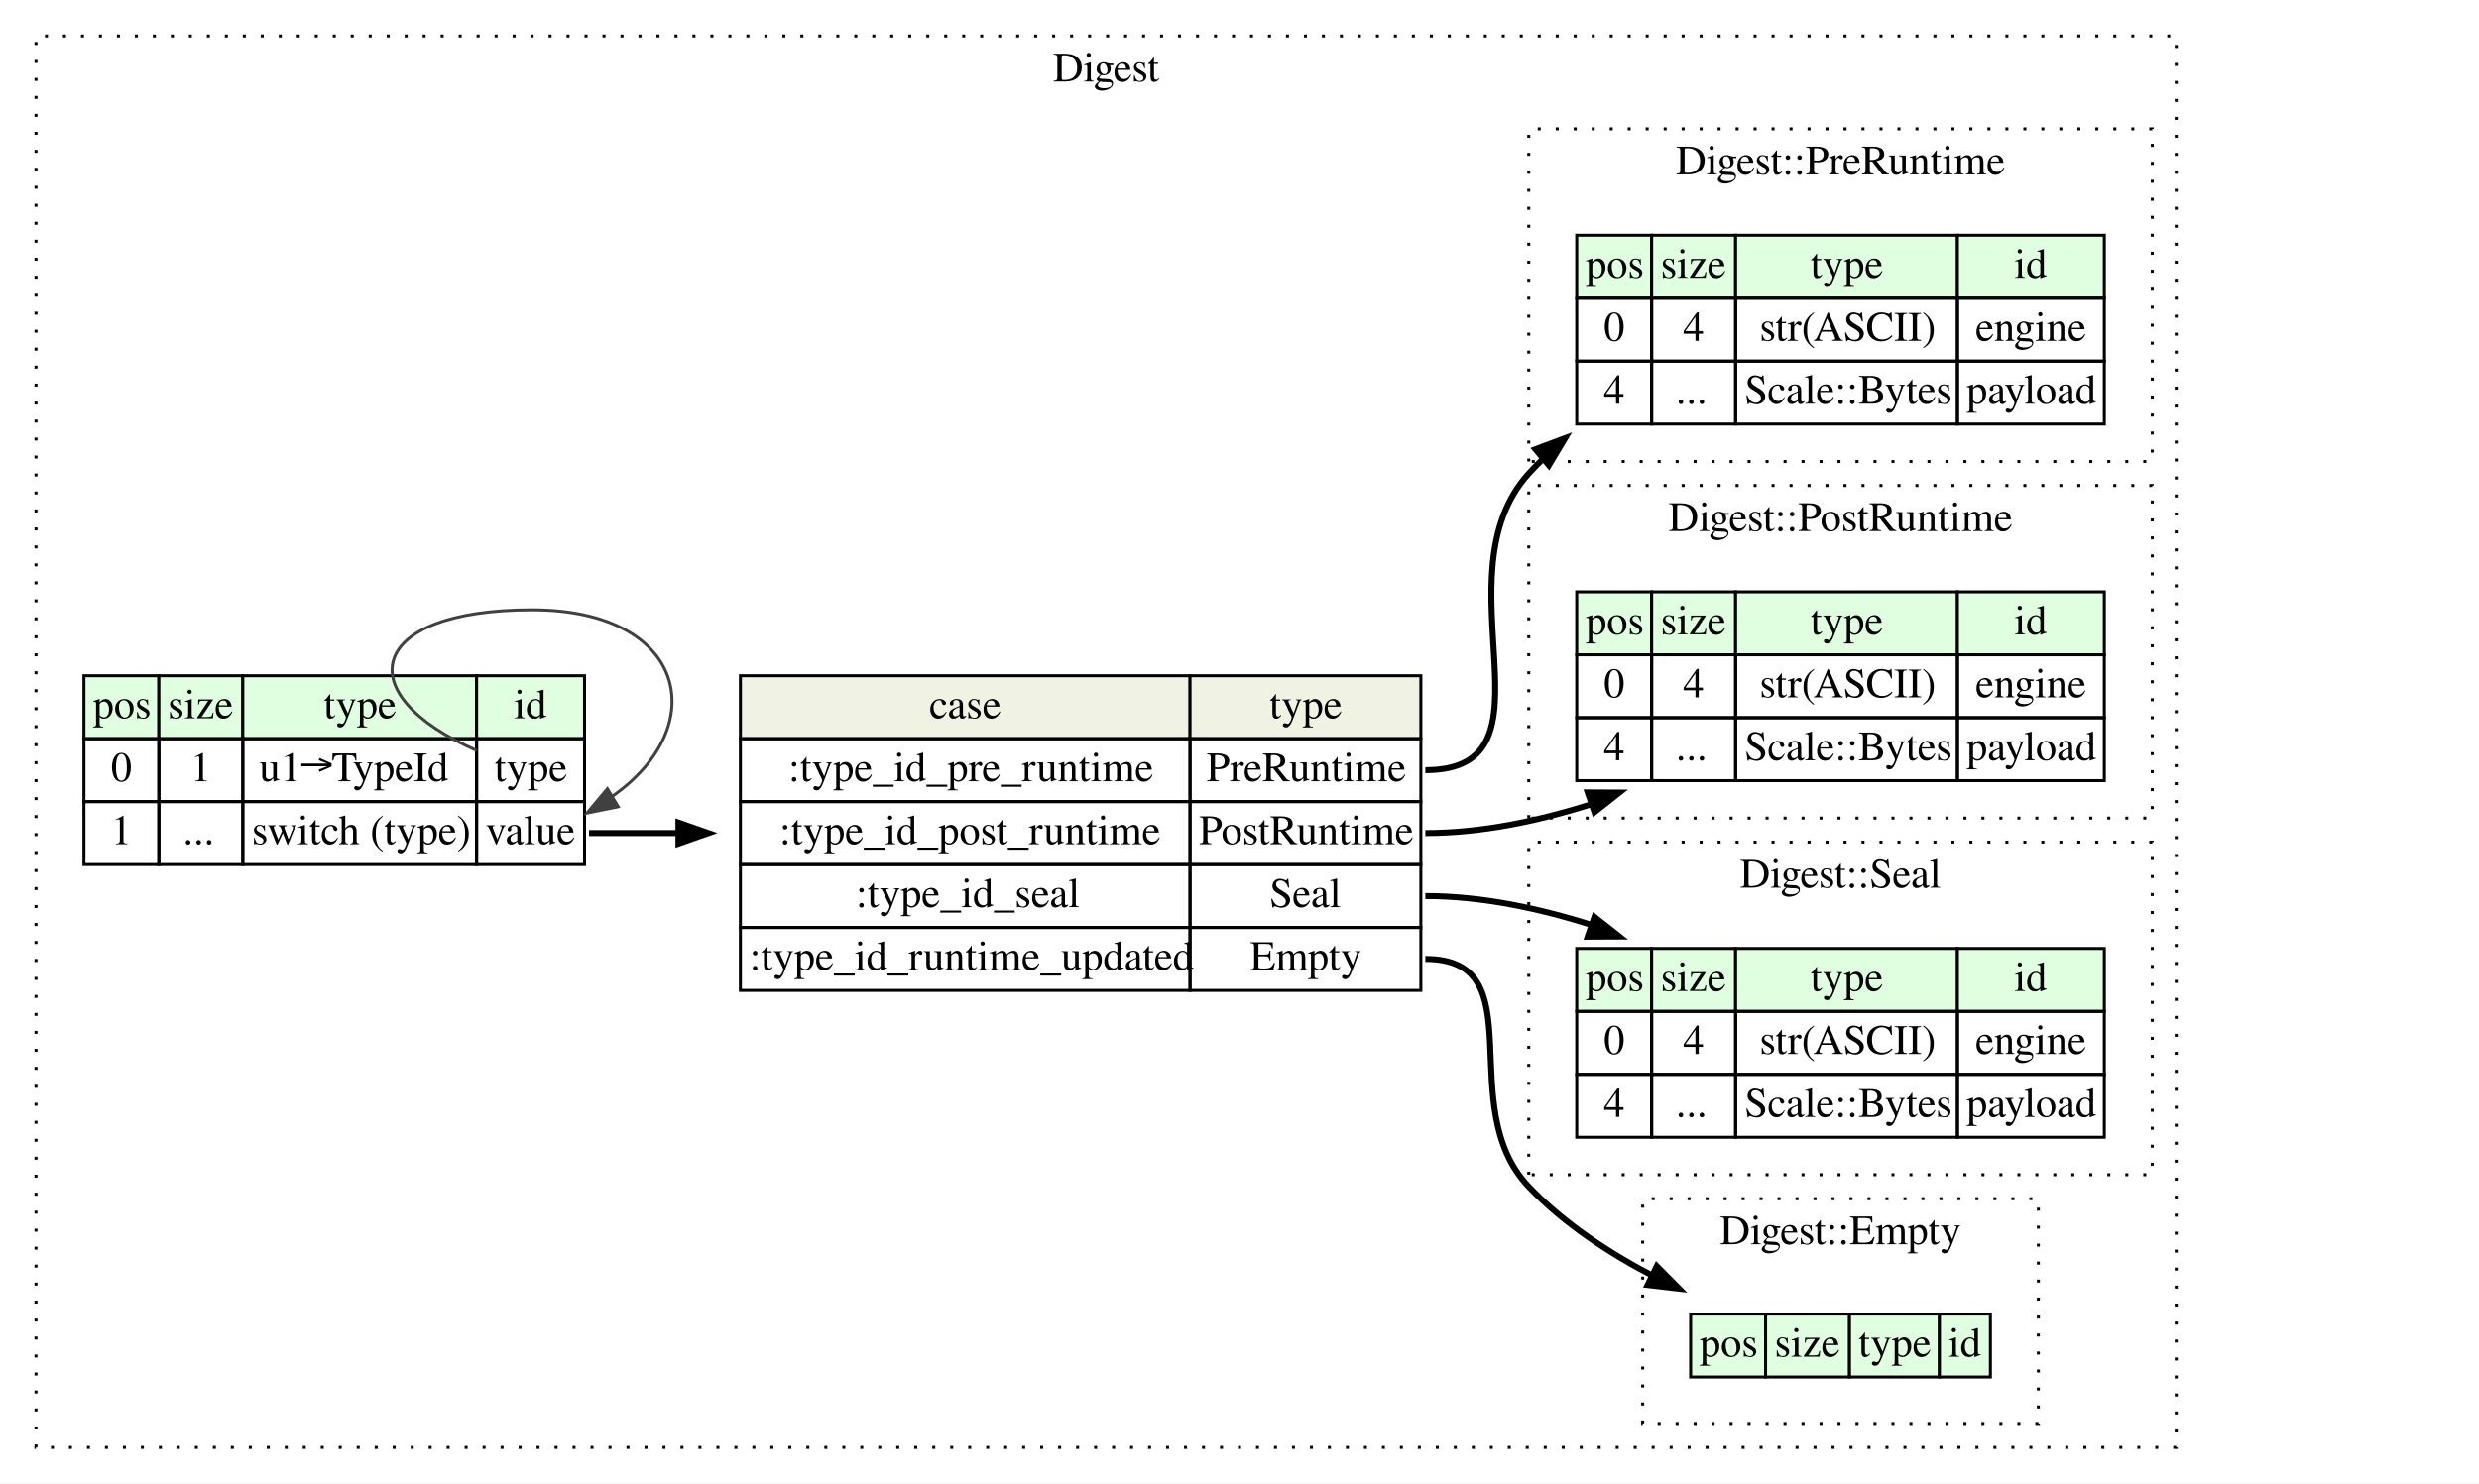
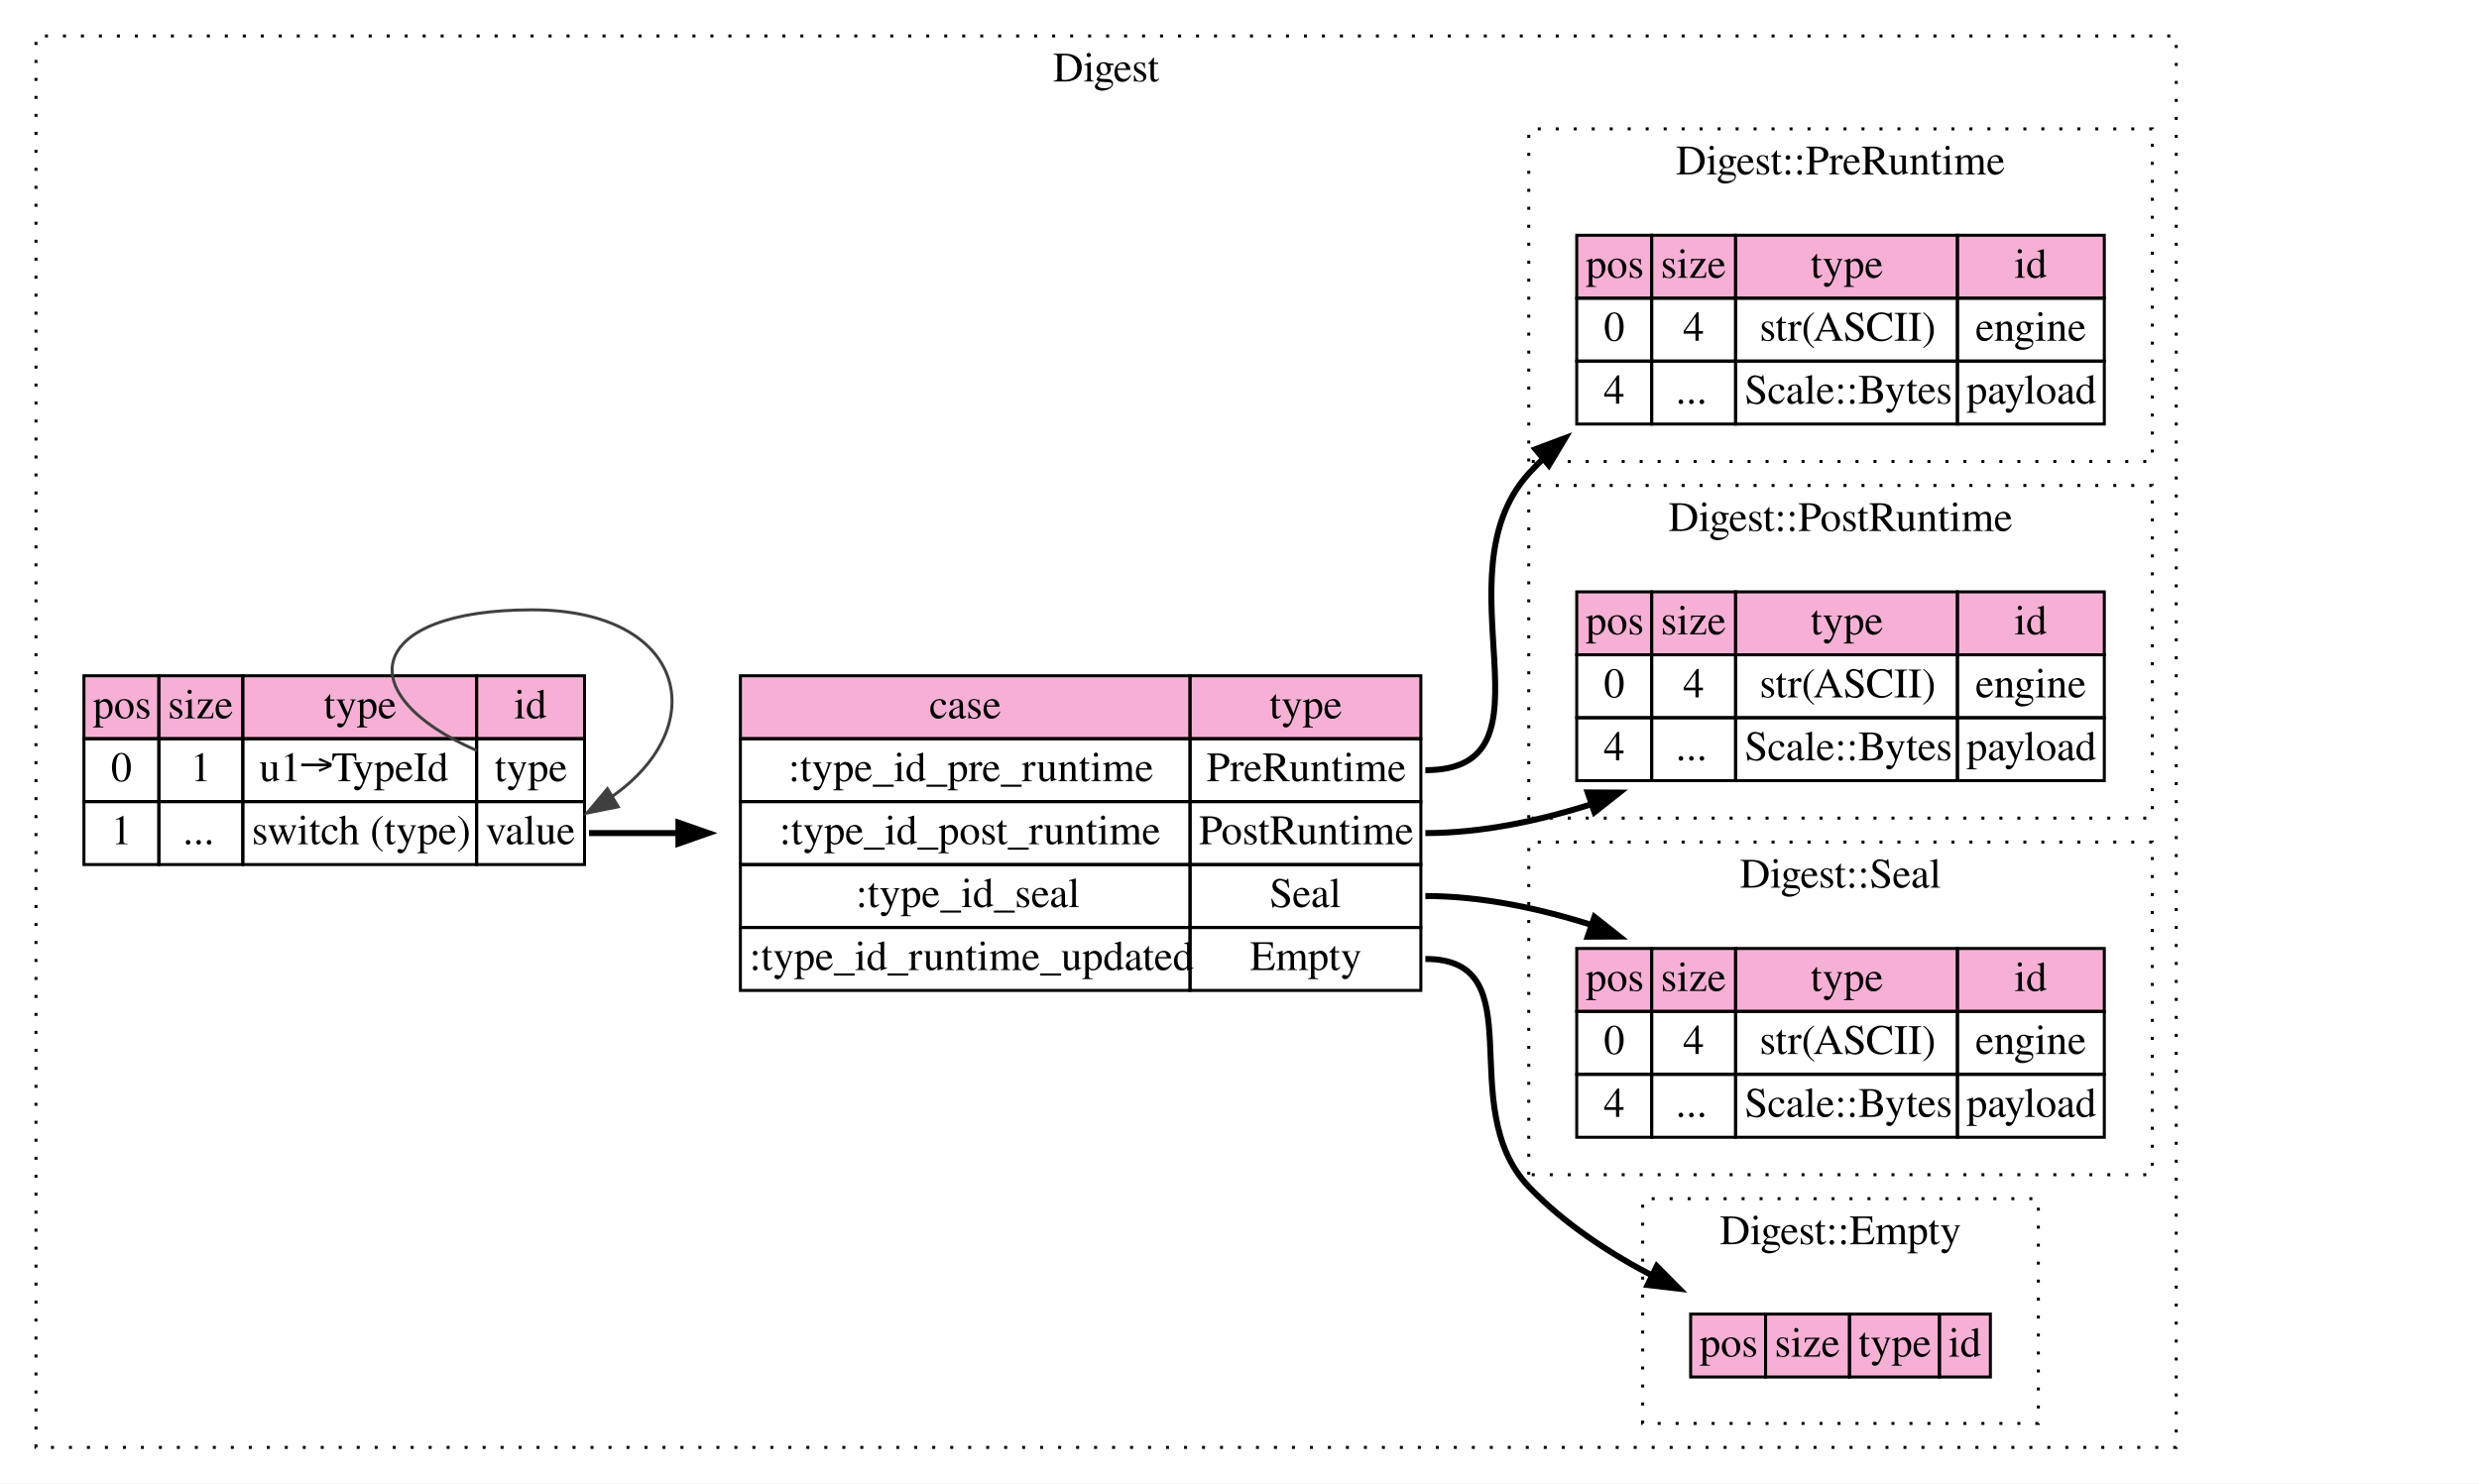
<svg xmlns="http://www.w3.org/2000/svg" width="827pt" height="495pt" viewBox="0.00 0.00 827.00 495.00">
  <g id="graph0" class="graph" transform="scale(1 1) rotate(0) translate(4 491)">
    <polygon fill="white" stroke="none" points="-4,4 -4,-491 823,-491 823,4 -4,4" />
    <g id="clust1" class="cluster">
-       <polygon fill="none" stroke="black" stroke-dasharray="1,5" points="8,-8 8,-479 722,-479 722,-8 8,-8" />
+       <polygon fill="white" stroke="black" stroke-dasharray="1,5" points="8,-8 8,-479 722,-479 722,-8 8,-8" />
      <text text-anchor="middle" x="365" y="-463.8" font-family="Times,serif" font-size="14.00">Digest</text>
    </g>
    <g id="clust2" class="cluster">
-       <polygon fill="none" stroke="black" stroke-dasharray="1,5" points="506,-337 506,-448 714,-448 714,-337 506,-337" />
+       <polygon fill="white" stroke="black" stroke-dasharray="1,5" points="506,-337 506,-448 714,-448 714,-337 506,-337" />
      <text text-anchor="middle" x="610" y="-432.8" font-family="Times,serif" font-size="14.00">Digest::PreRuntime</text>
    </g>
    <g id="clust3" class="cluster">
-       <polygon fill="none" stroke="black" stroke-dasharray="1,5" points="506,-218 506,-329 714,-329 714,-218 506,-218" />
+       <polygon fill="white" stroke="black" stroke-dasharray="1,5" points="506,-218 506,-329 714,-329 714,-218 506,-218" />
      <text text-anchor="middle" x="610" y="-313.8" font-family="Times,serif" font-size="14.00">Digest::PostRuntime</text>
    </g>
    <g id="clust4" class="cluster">
-       <polygon fill="none" stroke="black" stroke-dasharray="1,5" points="506,-99 506,-210 714,-210 714,-99 506,-99" />
+       <polygon fill="white" stroke="black" stroke-dasharray="1,5" points="506,-99 506,-210 714,-210 714,-99 506,-99" />
      <text text-anchor="middle" x="610" y="-194.8" font-family="Times,serif" font-size="14.00">Digest::Seal</text>
    </g>
    <g id="clust5" class="cluster">
-       <polygon fill="none" stroke="black" stroke-dasharray="1,5" points="544,-16 544,-91 676,-91 676,-16 544,-16" />
+       <polygon fill="white" stroke="black" stroke-dasharray="1,5" points="544,-16 544,-91 676,-91 676,-16 544,-16" />
      <text text-anchor="middle" x="610" y="-75.8" font-family="Times,serif" font-size="14.00">Digest::Empty</text>
    </g>
    <g id="node1" class="node">
-       <polygon fill="#e0ffe0" stroke="none" points="24,-244.5 24,-265.5 49,-265.5 49,-244.5 24,-244.5" />
+       <polygon fill="#e6007a4f" stroke="none" points="24,-244.5 24,-265.5 49,-265.5 49,-244.5 24,-244.5" />
      <polygon fill="none" stroke="black" points="24,-244.5 24,-265.5 49,-265.5 49,-244.5 24,-244.5" />
      <text text-anchor="start" x="27" y="-251.3" font-family="Times,serif" font-size="14.00">pos</text>
-       <polygon fill="#e0ffe0" stroke="none" points="49,-244.5 49,-265.5 77,-265.5 77,-244.5 49,-244.5" />
+       <polygon fill="#e6007a4f" stroke="none" points="49,-244.5 49,-265.5 77,-265.5 77,-244.5 49,-244.5" />
      <polygon fill="none" stroke="black" points="49,-244.5 49,-265.5 77,-265.5 77,-244.5 49,-244.5" />
      <text text-anchor="start" x="52" y="-251.3" font-family="Times,serif" font-size="14.00">size</text>
-       <polygon fill="#e0ffe0" stroke="none" points="77,-244.5 77,-265.5 155,-265.5 155,-244.5 77,-244.5" />
+       <polygon fill="#e6007a4f" stroke="none" points="77,-244.5 77,-265.5 155,-265.5 155,-244.5 77,-244.5" />
      <polygon fill="none" stroke="black" points="77,-244.5 77,-265.5 155,-265.5 155,-244.5 77,-244.5" />
      <text text-anchor="start" x="104" y="-251.3" font-family="Times,serif" font-size="14.00">type</text>
-       <polygon fill="#e0ffe0" stroke="none" points="155,-244.5 155,-265.5 191,-265.5 191,-244.5 155,-244.5" />
+       <polygon fill="#e6007a4f" stroke="none" points="155,-244.5 155,-265.5 191,-265.5 191,-244.5 155,-244.5" />
      <polygon fill="none" stroke="black" points="155,-244.5 155,-265.5 191,-265.5 191,-244.5 155,-244.5" />
      <text text-anchor="start" x="167.5" y="-251.3" font-family="Times,serif" font-size="14.00">id</text>
      <polygon fill="none" stroke="black" points="24,-223.5 24,-244.5 49,-244.5 49,-223.5 24,-223.5" />
      <text text-anchor="start" x="33" y="-230.3" font-family="Times,serif" font-size="14.00">0</text>
      <polygon fill="none" stroke="black" points="49,-223.5 49,-244.5 77,-244.5 77,-223.5 49,-223.5" />
      <text text-anchor="start" x="59.5" y="-230.3" font-family="Times,serif" font-size="14.00">1</text>
      <polygon fill="none" stroke="black" points="77,-223.5 77,-244.5 155,-244.5 155,-223.5 77,-223.5" />
      <text text-anchor="start" x="82.5" y="-230.3" font-family="Times,serif" font-size="14.00">u1→TypeId</text>
      <polygon fill="none" stroke="black" points="155,-223.5 155,-244.5 191,-244.5 191,-223.5 155,-223.5" />
      <text text-anchor="start" x="161" y="-230.3" font-family="Times,serif" font-size="14.00">type</text>
      <polygon fill="none" stroke="black" points="24,-202.5 24,-223.5 49,-223.5 49,-202.5 24,-202.5" />
      <text text-anchor="start" x="33" y="-209.3" font-family="Times,serif" font-size="14.00">1</text>
      <polygon fill="none" stroke="black" points="49,-202.5 49,-223.5 77,-223.5 77,-202.5 49,-202.5" />
      <text text-anchor="start" x="57" y="-209.3" font-family="Times,serif" font-size="14.00">...</text>
      <polygon fill="none" stroke="black" points="77,-202.5 77,-223.5 155,-223.5 155,-202.5 77,-202.5" />
      <text text-anchor="start" x="80" y="-209.3" font-family="Times,serif" font-size="14.00">switch (type)</text>
      <polygon fill="none" stroke="black" points="155,-202.5 155,-223.5 191,-223.5 191,-202.5 155,-202.5" />
      <text text-anchor="start" x="158" y="-209.3" font-family="Times,serif" font-size="14.00">value</text>
    </g>
    <g id="edge6" class="edge">
      <path fill="none" stroke="#404040" d="M155.02,-240.55C112.02,-259.33 118.18,-287.5 173.5,-287.5 224.95,-287.5 233.87,-248.8 200.29,-225.29" />
      <polygon fill="#404040" stroke="#404040" points="202.22,-221.78 191.83,-219.68 198.64,-227.8 202.22,-221.78" />
    </g>
    <g id="node2" class="node">
-       <polygon fill="#f0f2e4" stroke="none" points="243,-244.5 243,-265.5 393,-265.5 393,-244.5 243,-244.5" />
+       <polygon fill="#e6007a4f" stroke="none" points="243,-244.5 243,-265.5 393,-265.5 393,-244.5 243,-244.5" />
      <polygon fill="none" stroke="black" points="243,-244.5 243,-265.5 393,-265.5 393,-244.5 243,-244.5" />
      <text text-anchor="start" x="306" y="-251.3" font-family="Times,serif" font-size="14.00">case</text>
-       <polygon fill="#f0f2e4" stroke="none" points="393,-244.5 393,-265.5 470,-265.5 470,-244.5 393,-244.5" />
+       <polygon fill="#e6007a4f" stroke="none" points="393,-244.5 393,-265.5 470,-265.5 470,-244.5 393,-244.5" />
      <polygon fill="none" stroke="black" points="393,-244.5 393,-265.5 470,-265.5 470,-244.5 393,-244.5" />
      <text text-anchor="start" x="419.5" y="-251.3" font-family="Times,serif" font-size="14.00">type</text>
      <polygon fill="none" stroke="black" points="243,-223.5 243,-244.5 393,-244.5 393,-223.5 243,-223.5" />
      <text text-anchor="start" x="259" y="-230.3" font-family="Times,serif" font-size="14.00">:type_id_pre_runtime</text>
      <polygon fill="none" stroke="black" points="393,-223.5 393,-244.5 470,-244.5 470,-223.5 393,-223.5" />
      <text text-anchor="start" x="398.5" y="-230.3" font-family="Times,serif" font-size="14.00">PreRuntime</text>
      <polygon fill="none" stroke="black" points="243,-202.5 243,-223.5 393,-223.5 393,-202.5 243,-202.5" />
      <text text-anchor="start" x="256" y="-209.3" font-family="Times,serif" font-size="14.00">:type_id_post_runtime</text>
      <polygon fill="none" stroke="black" points="393,-202.5 393,-223.5 470,-223.5 470,-202.5 393,-202.5" />
      <text text-anchor="start" x="396" y="-209.3" font-family="Times,serif" font-size="14.00">PostRuntime</text>
      <polygon fill="none" stroke="black" points="243,-181.5 243,-202.5 393,-202.5 393,-181.5 243,-181.5" />
      <text text-anchor="start" x="281.5" y="-188.3" font-family="Times,serif" font-size="14.00">:type_id_seal</text>
      <polygon fill="none" stroke="black" points="393,-181.5 393,-202.5 470,-202.5 470,-181.5 393,-181.5" />
      <text text-anchor="start" x="419.5" y="-188.3" font-family="Times,serif" font-size="14.00">Seal</text>
      <polygon fill="none" stroke="black" points="243,-160.5 243,-181.5 393,-181.5 393,-160.5 243,-160.5" />
      <text text-anchor="start" x="246" y="-167.3" font-family="Times,serif" font-size="14.00">:type_id_runtime_updated</text>
      <polygon fill="none" stroke="black" points="393,-160.5 393,-181.5 470,-181.5 470,-160.5 393,-160.5" />
      <text text-anchor="start" x="413" y="-167.3" font-family="Times,serif" font-size="14.00">Empty</text>
    </g>
    <g id="edge1" class="edge">
      <path fill="none" stroke="black" stroke-width="2" d="M192.5,-213C202.9,-213 213.67,-213 224.5,-213" />
      <polygon fill="black" stroke="black" stroke-width="2" points="222.33,-216.5 232.33,-213 222.33,-209.5 222.33,-216.5" />
    </g>
    <g id="node3" class="node">
-       <polygon fill="#e0ffe0" stroke="none" points="522,-391.5 522,-412.5 547,-412.5 547,-391.5 522,-391.5" />
+       <polygon fill="#e6007a4f" stroke="none" points="522,-391.5 522,-412.5 547,-412.5 547,-391.5 522,-391.5" />
      <polygon fill="none" stroke="black" points="522,-391.5 522,-412.5 547,-412.5 547,-391.5 522,-391.5" />
      <text text-anchor="start" x="525" y="-398.3" font-family="Times,serif" font-size="14.00">pos</text>
-       <polygon fill="#e0ffe0" stroke="none" points="547,-391.5 547,-412.5 575,-412.5 575,-391.5 547,-391.5" />
+       <polygon fill="#e6007a4f" stroke="none" points="547,-391.5 547,-412.5 575,-412.5 575,-391.5 547,-391.5" />
      <polygon fill="none" stroke="black" points="547,-391.5 547,-412.5 575,-412.5 575,-391.5 547,-391.5" />
      <text text-anchor="start" x="550" y="-398.3" font-family="Times,serif" font-size="14.00">size</text>
-       <polygon fill="#e0ffe0" stroke="none" points="575,-391.5 575,-412.5 649,-412.5 649,-391.5 575,-391.5" />
+       <polygon fill="#e6007a4f" stroke="none" points="575,-391.5 575,-412.5 649,-412.5 649,-391.5 575,-391.5" />
      <polygon fill="none" stroke="black" points="575,-391.5 575,-412.5 649,-412.5 649,-391.5 575,-391.5" />
      <text text-anchor="start" x="600" y="-398.3" font-family="Times,serif" font-size="14.00">type</text>
-       <polygon fill="#e0ffe0" stroke="none" points="649,-391.5 649,-412.5 698,-412.5 698,-391.5 649,-391.5" />
+       <polygon fill="#e6007a4f" stroke="none" points="649,-391.5 649,-412.5 698,-412.5 698,-391.5 649,-391.5" />
      <polygon fill="none" stroke="black" points="649,-391.5 649,-412.5 698,-412.5 698,-391.5 649,-391.5" />
      <text text-anchor="start" x="668" y="-398.3" font-family="Times,serif" font-size="14.00">id</text>
      <polygon fill="none" stroke="black" points="522,-370.5 522,-391.5 547,-391.5 547,-370.5 522,-370.5" />
      <text text-anchor="start" x="531" y="-377.3" font-family="Times,serif" font-size="14.00">0</text>
      <polygon fill="none" stroke="black" points="547,-370.5 547,-391.5 575,-391.5 575,-370.5 547,-370.5" />
      <text text-anchor="start" x="557.5" y="-377.3" font-family="Times,serif" font-size="14.00">4</text>
      <polygon fill="none" stroke="black" points="575,-370.5 575,-391.5 649,-391.5 649,-370.5 575,-370.5" />
      <text text-anchor="start" x="583" y="-377.3" font-family="Times,serif" font-size="14.00">str(ASCII)</text>
      <polygon fill="none" stroke="black" points="649,-370.5 649,-391.5 698,-391.5 698,-370.5 649,-370.5" />
      <text text-anchor="start" x="655" y="-377.3" font-family="Times,serif" font-size="14.00">engine</text>
      <polygon fill="none" stroke="black" points="522,-349.5 522,-370.5 547,-370.5 547,-349.5 522,-349.5" />
      <text text-anchor="start" x="531" y="-356.3" font-family="Times,serif" font-size="14.00">4</text>
      <polygon fill="none" stroke="black" points="547,-349.5 547,-370.5 575,-370.5 575,-349.5 547,-349.5" />
      <text text-anchor="start" x="555" y="-356.3" font-family="Times,serif" font-size="14.00">...</text>
      <polygon fill="none" stroke="black" points="575,-349.5 575,-370.5 649,-370.5 649,-349.5 575,-349.5" />
      <text text-anchor="start" x="578" y="-356.3" font-family="Times,serif" font-size="14.00">Scale::Bytes</text>
      <polygon fill="none" stroke="black" points="649,-349.5 649,-370.5 698,-370.5 698,-349.5 649,-349.5" />
      <text text-anchor="start" x="652" y="-356.3" font-family="Times,serif" font-size="14.00">payload</text>
    </g>
    <g id="edge2" class="edge">
      <path fill="none" stroke="black" stroke-width="2" d="M471.5,-234C518.1,-234 474.75,-298.43 506,-333 507.85,-335.05 509.81,-337.02 511.86,-338.91" />
      <polygon fill="black" stroke="black" stroke-width="2" points="508.23,-341.11 518.15,-344.82 512.71,-335.73 508.23,-341.11" />
    </g>
    <g id="node4" class="node">
-       <polygon fill="#e0ffe0" stroke="none" points="522,-272.5 522,-293.5 547,-293.5 547,-272.5 522,-272.5" />
+       <polygon fill="#e6007a4f" stroke="none" points="522,-272.5 522,-293.5 547,-293.5 547,-272.5 522,-272.5" />
      <polygon fill="none" stroke="black" points="522,-272.5 522,-293.5 547,-293.5 547,-272.5 522,-272.5" />
      <text text-anchor="start" x="525" y="-279.3" font-family="Times,serif" font-size="14.00">pos</text>
-       <polygon fill="#e0ffe0" stroke="none" points="547,-272.5 547,-293.5 575,-293.5 575,-272.5 547,-272.5" />
+       <polygon fill="#e6007a4f" stroke="none" points="547,-272.5 547,-293.5 575,-293.5 575,-272.5 547,-272.5" />
      <polygon fill="none" stroke="black" points="547,-272.5 547,-293.5 575,-293.5 575,-272.5 547,-272.5" />
      <text text-anchor="start" x="550" y="-279.3" font-family="Times,serif" font-size="14.00">size</text>
-       <polygon fill="#e0ffe0" stroke="none" points="575,-272.5 575,-293.5 649,-293.5 649,-272.5 575,-272.5" />
+       <polygon fill="#e6007a4f" stroke="none" points="575,-272.5 575,-293.5 649,-293.5 649,-272.5 575,-272.5" />
      <polygon fill="none" stroke="black" points="575,-272.5 575,-293.5 649,-293.5 649,-272.5 575,-272.5" />
      <text text-anchor="start" x="600" y="-279.3" font-family="Times,serif" font-size="14.00">type</text>
-       <polygon fill="#e0ffe0" stroke="none" points="649,-272.5 649,-293.5 698,-293.5 698,-272.5 649,-272.5" />
+       <polygon fill="#e6007a4f" stroke="none" points="649,-272.5 649,-293.5 698,-293.5 698,-272.5 649,-272.5" />
      <polygon fill="none" stroke="black" points="649,-272.5 649,-293.5 698,-293.5 698,-272.5 649,-272.5" />
      <text text-anchor="start" x="668" y="-279.3" font-family="Times,serif" font-size="14.00">id</text>
      <polygon fill="none" stroke="black" points="522,-251.5 522,-272.5 547,-272.5 547,-251.5 522,-251.5" />
      <text text-anchor="start" x="531" y="-258.3" font-family="Times,serif" font-size="14.00">0</text>
      <polygon fill="none" stroke="black" points="547,-251.5 547,-272.5 575,-272.5 575,-251.5 547,-251.5" />
      <text text-anchor="start" x="557.5" y="-258.3" font-family="Times,serif" font-size="14.00">4</text>
      <polygon fill="none" stroke="black" points="575,-251.5 575,-272.5 649,-272.5 649,-251.5 575,-251.5" />
      <text text-anchor="start" x="583" y="-258.3" font-family="Times,serif" font-size="14.00">str(ASCII)</text>
      <polygon fill="none" stroke="black" points="649,-251.5 649,-272.5 698,-272.5 698,-251.5 649,-251.5" />
      <text text-anchor="start" x="655" y="-258.3" font-family="Times,serif" font-size="14.00">engine</text>
      <polygon fill="none" stroke="black" points="522,-230.5 522,-251.5 547,-251.5 547,-230.5 522,-230.5" />
      <text text-anchor="start" x="531" y="-237.3" font-family="Times,serif" font-size="14.00">4</text>
      <polygon fill="none" stroke="black" points="547,-230.5 547,-251.5 575,-251.5 575,-230.5 547,-230.5" />
      <text text-anchor="start" x="555" y="-237.3" font-family="Times,serif" font-size="14.00">...</text>
      <polygon fill="none" stroke="black" points="575,-230.5 575,-251.5 649,-251.5 649,-230.5 575,-230.5" />
      <text text-anchor="start" x="578" y="-237.3" font-family="Times,serif" font-size="14.00">Scale::Bytes</text>
      <polygon fill="none" stroke="black" points="649,-230.5 649,-251.5 698,-251.5 698,-230.5 649,-230.5" />
      <text text-anchor="start" x="652" y="-237.3" font-family="Times,serif" font-size="14.00">payload</text>
    </g>
    <g id="edge3" class="edge">
      <path fill="none" stroke="black" stroke-width="2" d="M471.5,-213C490.34,-213 509.82,-217.13 528,-222.99" />
      <polygon fill="black" stroke="black" stroke-width="2" points="525.65,-226.57 536.24,-226.52 527.92,-219.95 525.65,-226.57" />
    </g>
    <g id="node5" class="node">
-       <polygon fill="#e0ffe0" stroke="none" points="522,-153.5 522,-174.5 547,-174.5 547,-153.5 522,-153.5" />
+       <polygon fill="#e6007a4f" stroke="none" points="522,-153.5 522,-174.5 547,-174.5 547,-153.5 522,-153.5" />
      <polygon fill="none" stroke="black" points="522,-153.5 522,-174.5 547,-174.5 547,-153.5 522,-153.5" />
      <text text-anchor="start" x="525" y="-160.3" font-family="Times,serif" font-size="14.00">pos</text>
-       <polygon fill="#e0ffe0" stroke="none" points="547,-153.5 547,-174.5 575,-174.5 575,-153.5 547,-153.5" />
+       <polygon fill="#e6007a4f" stroke="none" points="547,-153.5 547,-174.5 575,-174.5 575,-153.5 547,-153.5" />
      <polygon fill="none" stroke="black" points="547,-153.5 547,-174.5 575,-174.5 575,-153.5 547,-153.5" />
      <text text-anchor="start" x="550" y="-160.3" font-family="Times,serif" font-size="14.00">size</text>
-       <polygon fill="#e0ffe0" stroke="none" points="575,-153.5 575,-174.5 649,-174.5 649,-153.5 575,-153.5" />
+       <polygon fill="#e6007a4f" stroke="none" points="575,-153.5 575,-174.5 649,-174.5 649,-153.5 575,-153.5" />
      <polygon fill="none" stroke="black" points="575,-153.5 575,-174.5 649,-174.5 649,-153.5 575,-153.5" />
      <text text-anchor="start" x="600" y="-160.3" font-family="Times,serif" font-size="14.00">type</text>
-       <polygon fill="#e0ffe0" stroke="none" points="649,-153.5 649,-174.5 698,-174.5 698,-153.5 649,-153.5" />
+       <polygon fill="#e6007a4f" stroke="none" points="649,-153.5 649,-174.5 698,-174.5 698,-153.5 649,-153.5" />
      <polygon fill="none" stroke="black" points="649,-153.5 649,-174.5 698,-174.5 698,-153.5 649,-153.5" />
      <text text-anchor="start" x="668" y="-160.3" font-family="Times,serif" font-size="14.00">id</text>
      <polygon fill="none" stroke="black" points="522,-132.5 522,-153.5 547,-153.5 547,-132.5 522,-132.5" />
      <text text-anchor="start" x="531" y="-139.3" font-family="Times,serif" font-size="14.00">0</text>
      <polygon fill="none" stroke="black" points="547,-132.5 547,-153.5 575,-153.5 575,-132.5 547,-132.5" />
      <text text-anchor="start" x="557.5" y="-139.3" font-family="Times,serif" font-size="14.00">4</text>
      <polygon fill="none" stroke="black" points="575,-132.5 575,-153.5 649,-153.5 649,-132.5 575,-132.5" />
      <text text-anchor="start" x="583" y="-139.3" font-family="Times,serif" font-size="14.00">str(ASCII)</text>
      <polygon fill="none" stroke="black" points="649,-132.5 649,-153.5 698,-153.5 698,-132.5 649,-132.5" />
      <text text-anchor="start" x="655" y="-139.3" font-family="Times,serif" font-size="14.00">engine</text>
      <polygon fill="none" stroke="black" points="522,-111.5 522,-132.5 547,-132.5 547,-111.5 522,-111.5" />
      <text text-anchor="start" x="531" y="-118.3" font-family="Times,serif" font-size="14.00">4</text>
      <polygon fill="none" stroke="black" points="547,-111.5 547,-132.5 575,-132.5 575,-111.5 547,-111.5" />
      <text text-anchor="start" x="555" y="-118.3" font-family="Times,serif" font-size="14.00">...</text>
      <polygon fill="none" stroke="black" points="575,-111.5 575,-132.5 649,-132.5 649,-111.5 575,-111.5" />
      <text text-anchor="start" x="578" y="-118.3" font-family="Times,serif" font-size="14.00">Scale::Bytes</text>
      <polygon fill="none" stroke="black" points="649,-111.5 649,-132.5 698,-132.5 698,-111.5 649,-111.5" />
      <text text-anchor="start" x="652" y="-118.3" font-family="Times,serif" font-size="14.00">payload</text>
    </g>
    <g id="edge4" class="edge">
      <path fill="none" stroke="black" stroke-width="2" d="M471.5,-192C490.34,-192 509.82,-187.87 528,-182.01" />
      <polygon fill="black" stroke="black" stroke-width="2" points="527.92,-185.05 536.24,-178.48 525.65,-178.43 527.92,-185.05" />
    </g>
    <g id="node6" class="node">
-       <polygon fill="#e0ffe0" stroke="none" points="560,-31.5 560,-52.5 585,-52.5 585,-31.5 560,-31.5" />
+       <polygon fill="#e6007a4f" stroke="none" points="560,-31.5 560,-52.5 585,-52.5 585,-31.5 560,-31.5" />
      <polygon fill="none" stroke="black" points="560,-31.5 560,-52.5 585,-52.5 585,-31.5 560,-31.5" />
      <text text-anchor="start" x="563" y="-38.3" font-family="Times,serif" font-size="14.00">pos</text>
-       <polygon fill="#e0ffe0" stroke="none" points="585,-31.5 585,-52.5 613,-52.5 613,-31.5 585,-31.5" />
+       <polygon fill="#e6007a4f" stroke="none" points="585,-31.5 585,-52.5 613,-52.5 613,-31.5 585,-31.5" />
      <polygon fill="none" stroke="black" points="585,-31.5 585,-52.5 613,-52.5 613,-31.5 585,-31.5" />
      <text text-anchor="start" x="588" y="-38.3" font-family="Times,serif" font-size="14.00">size</text>
-       <polygon fill="#e0ffe0" stroke="none" points="613,-31.5 613,-52.5 643,-52.5 643,-31.5 613,-31.5" />
+       <polygon fill="#e6007a4f" stroke="none" points="613,-31.5 613,-52.5 643,-52.5 643,-31.5 613,-31.5" />
      <polygon fill="none" stroke="black" points="613,-31.5 613,-52.5 643,-52.5 643,-31.5 613,-31.5" />
      <text text-anchor="start" x="616" y="-38.3" font-family="Times,serif" font-size="14.00">type</text>
-       <polygon fill="#e0ffe0" stroke="none" points="643,-31.5 643,-52.5 660,-52.5 660,-31.5 643,-31.5" />
+       <polygon fill="#e6007a4f" stroke="none" points="643,-31.5 643,-52.5 660,-52.5 660,-31.5 643,-31.5" />
      <polygon fill="none" stroke="black" points="643,-31.5 643,-52.5 660,-52.5 660,-31.5 643,-31.5" />
      <text text-anchor="start" x="646" y="-38.3" font-family="Times,serif" font-size="14.00">id</text>
    </g>
    <g id="edge5" class="edge">
      <path fill="none" stroke="black" stroke-width="2" d="M471.5,-171C508.6,-171 480.42,-121.87 506,-95 517.89,-82.52 533.36,-72.45 548.68,-64.58" />
      <polygon fill="black" stroke="black" stroke-width="2" points="548.71,-68.49 556.17,-60.97 545.65,-62.19 548.71,-68.49" />
    </g>
  </g>
</svg>
